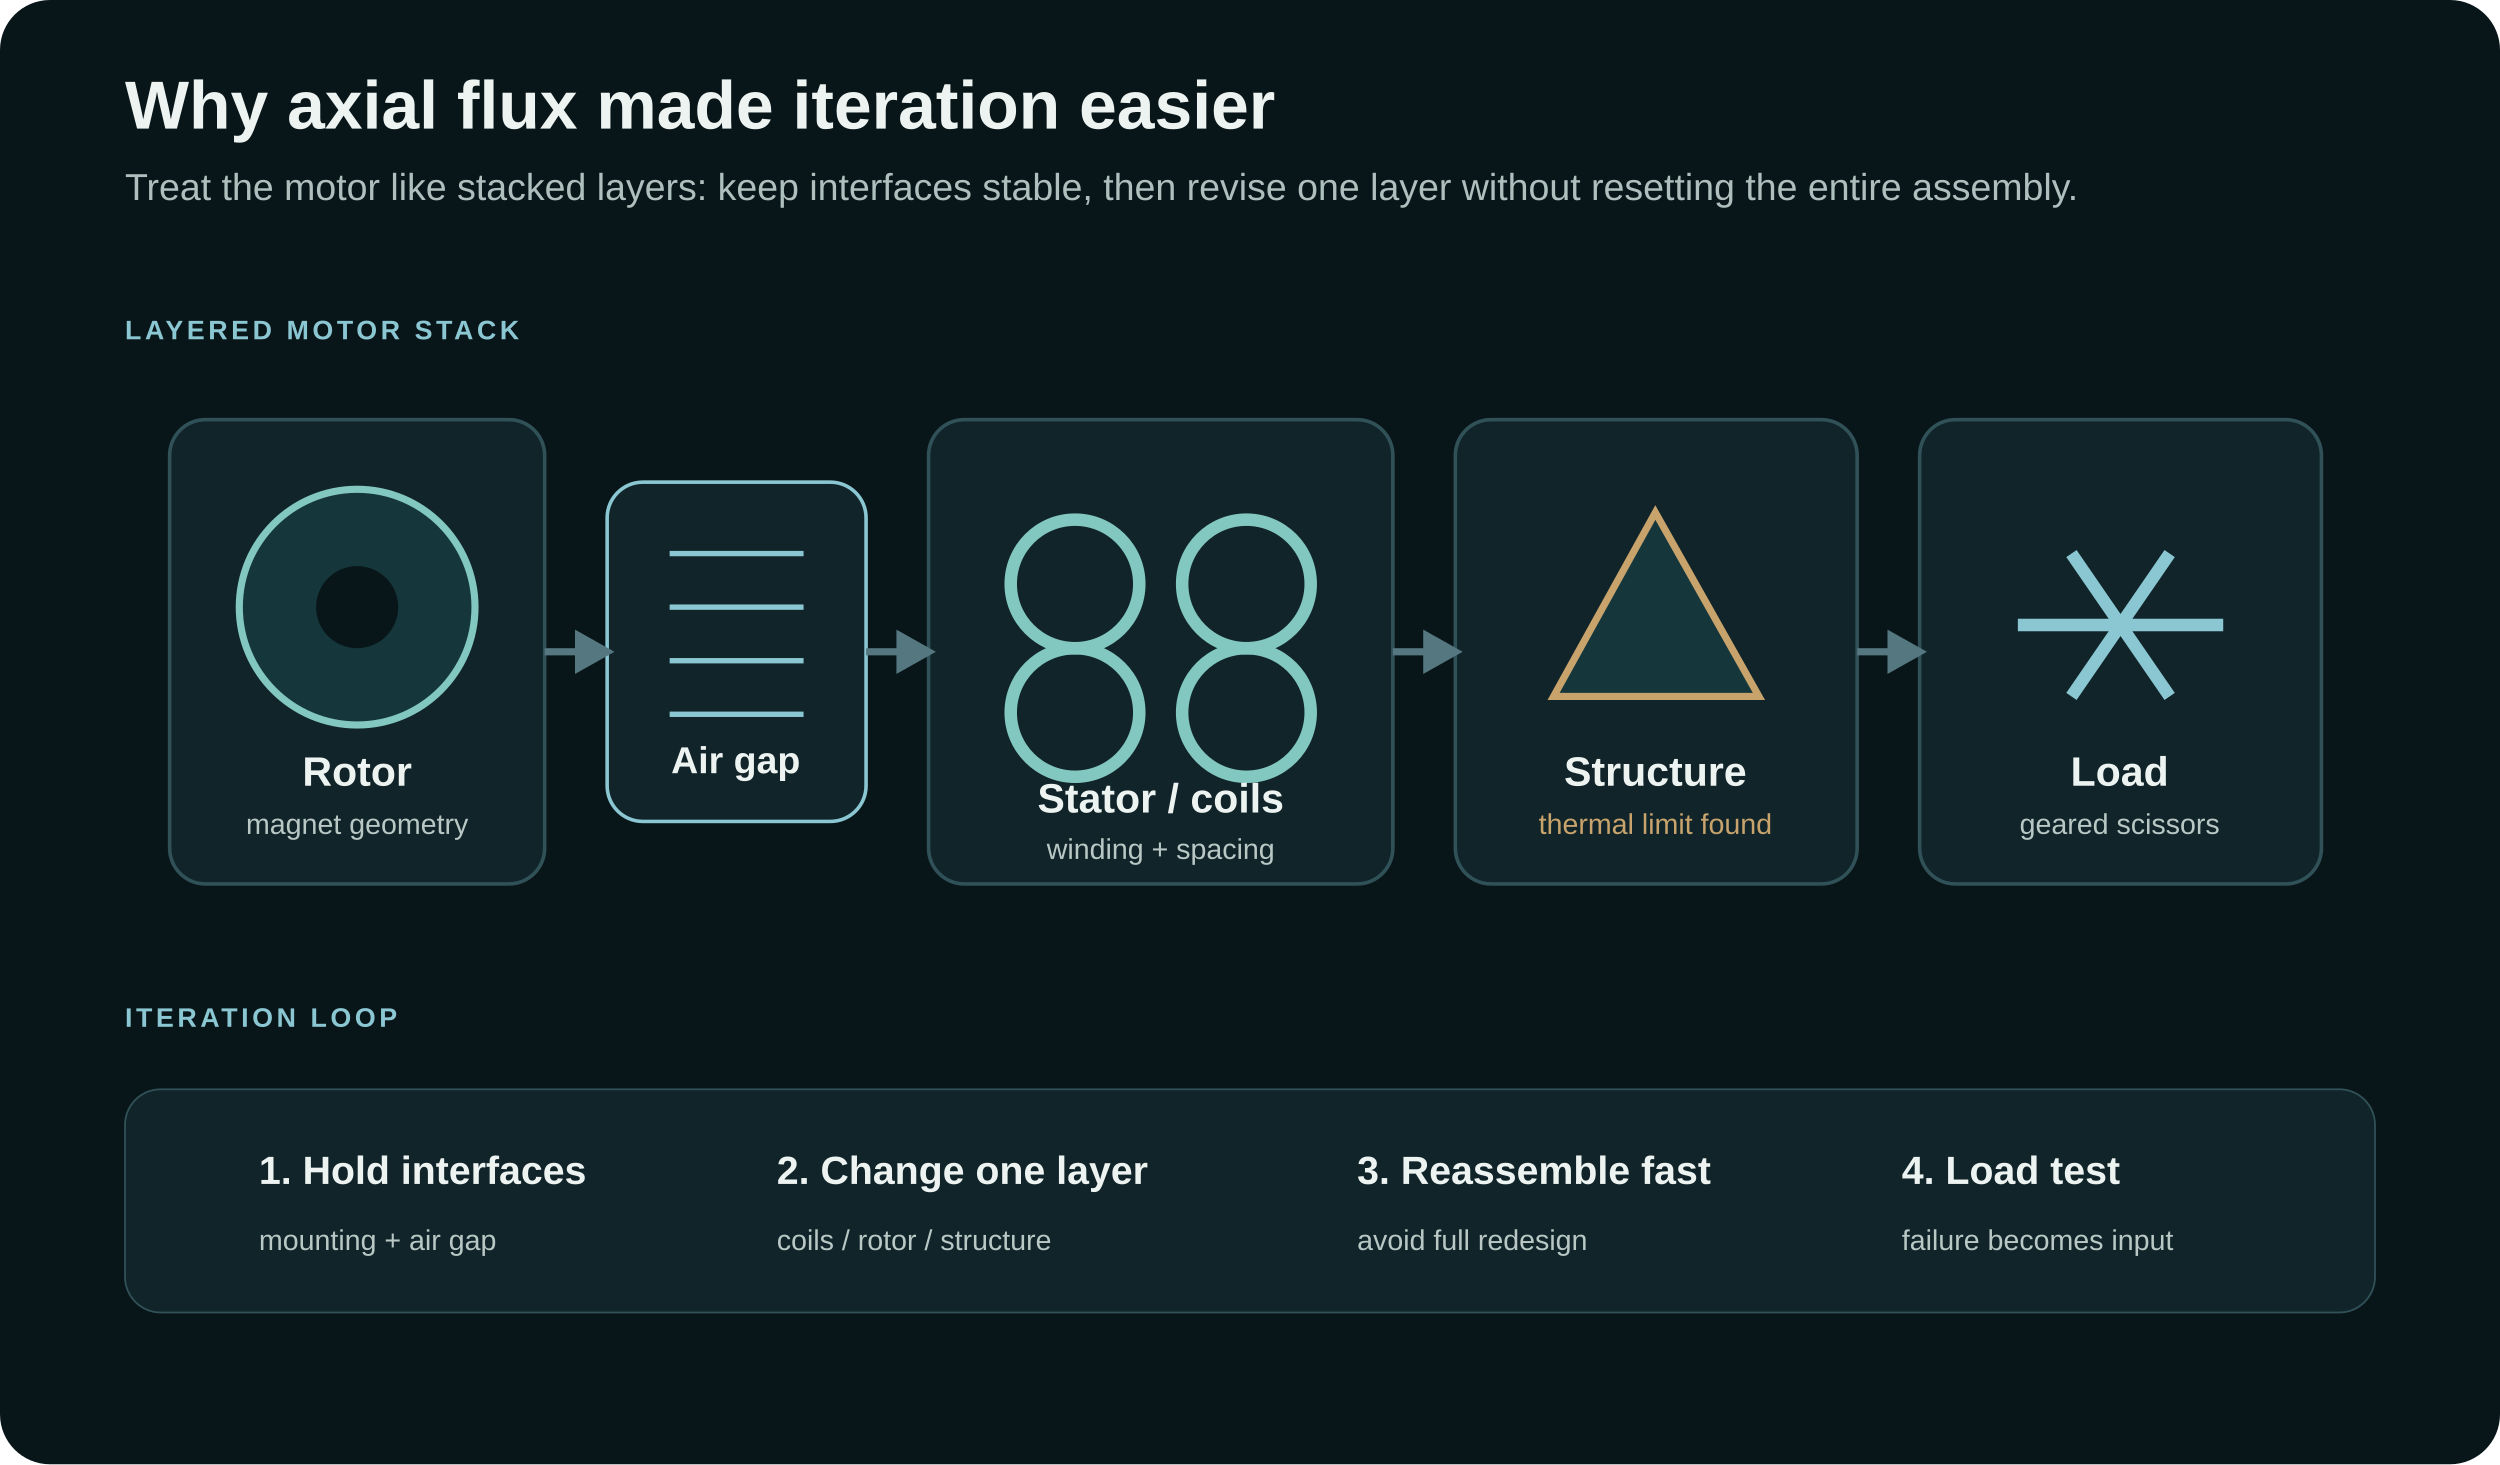
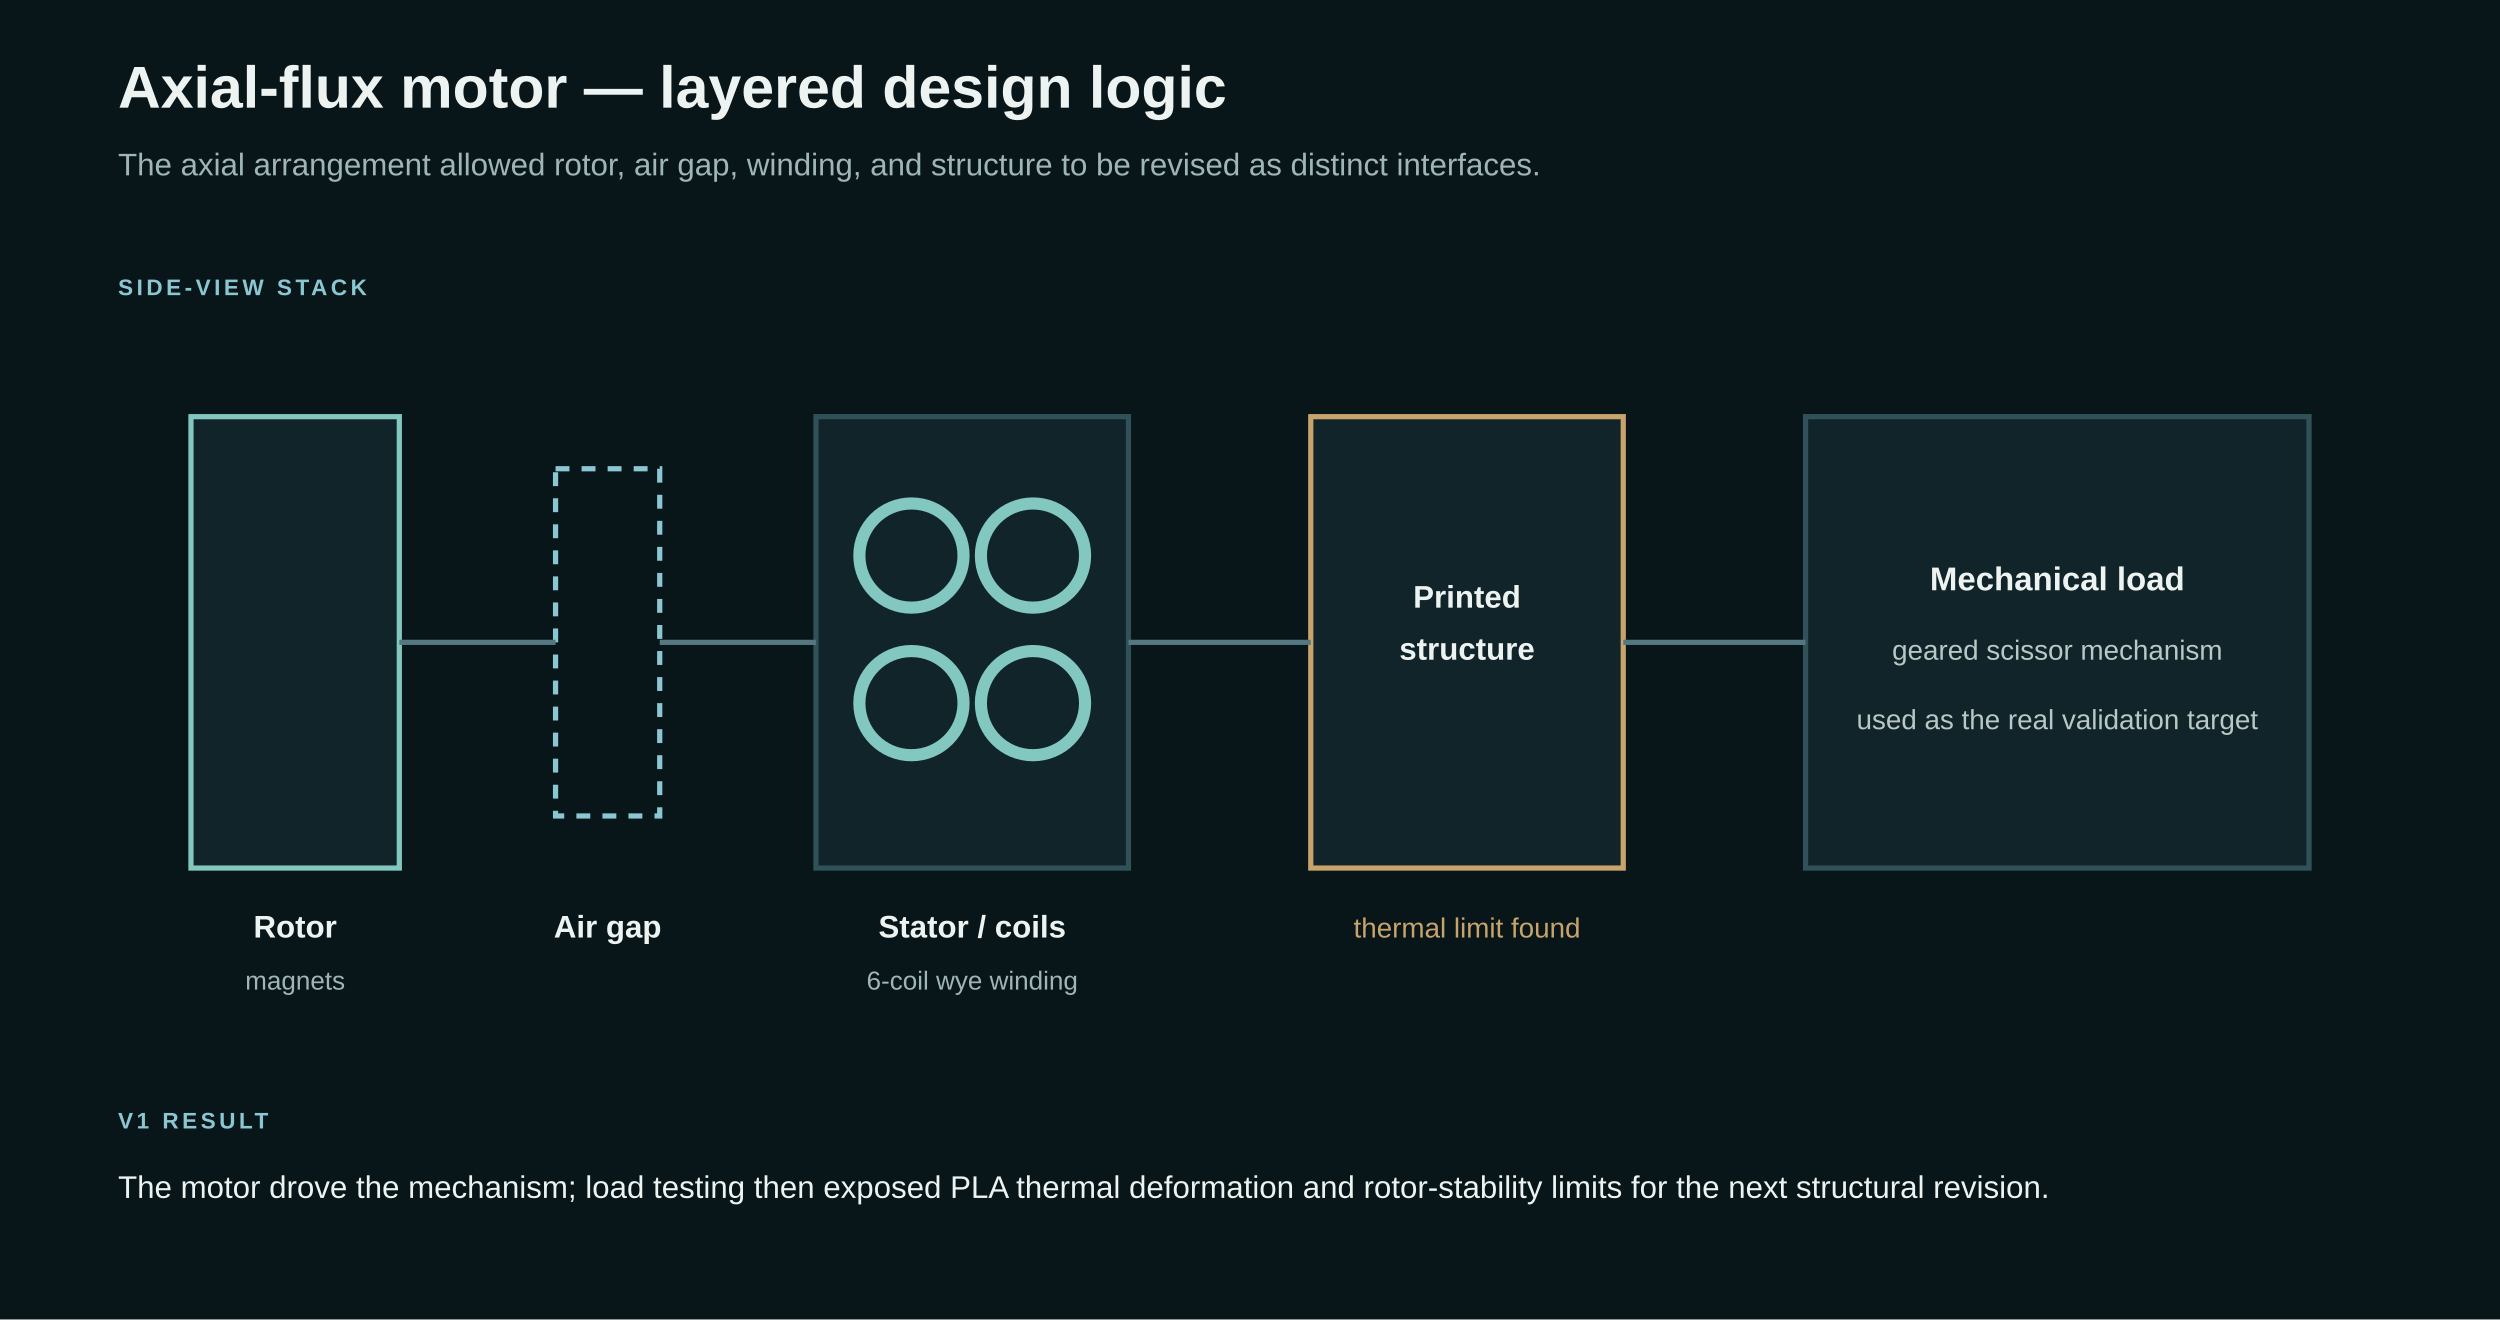
- <svg xmlns="http://www.w3.org/2000/svg" viewBox="0 0 1400 820">
-   <rect width="1400" height="820" rx="28" fill="#091619" />
+ <svg xmlns="http://www.w3.org/2000/svg" viewBox="0 0 1440 760">
+   <rect width="1440" height="760" fill="#091619" />
  <g font-family="Arial,Helvetica,sans-serif">
-     <text x="70" y="72" fill="#edf3f1" font-size="38" font-weight="700">Why axial flux made iteration easier</text>
-     <text x="70" y="112" fill="#aebfbd" font-size="21">Treat the motor like stacked layers: keep interfaces stable, then revise one layer without resetting the entire assembly.</text>
-     <text x="70" y="190" fill="#8bc7d2" font-size="15" font-weight="700" letter-spacing="2">LAYERED MOTOR STACK</text>
-     <g transform="translate(95 235)">
-       <rect x="0" y="0" width="210" height="260" rx="20" fill="#102429" stroke="#315159" stroke-width="2" />
-       <circle cx="105" cy="105" r="66" fill="#15373c" stroke="#82c7c0" stroke-width="4" />
-       <circle cx="105" cy="105" r="23" fill="#091619" />
-       <text x="105" y="205" text-anchor="middle" fill="#edf3f1" font-size="23" font-weight="700">Rotor</text>
-       <text x="105" y="232" text-anchor="middle" fill="#b9c8c5" font-size="16">magnet geometry</text>
+     <text x="68" y="62" fill="#edf3f1" font-size="34" font-weight="700">Axial-flux motor — layered design logic</text>
+     <text x="68" y="101" fill="#9fb6b5" font-size="18">The axial arrangement allowed rotor, air gap, winding, and structure to be revised as distinct interfaces.</text>
+     <text x="68" y="170" fill="#8bc7d2" font-size="13" font-weight="700" letter-spacing="2">SIDE-VIEW STACK</text>
+     <rect x="110" y="240" width="120" height="260" fill="#102429" stroke="#82c7c0" stroke-width="3" />
+     <text x="170" y="540" text-anchor="middle" fill="#edf3f1" font-size="18" font-weight="700">Rotor</text>
+     <text x="170" y="570" text-anchor="middle" fill="#9fb6b5" font-size="15">magnets</text>
+     <rect x="320" y="270" width="60" height="200" fill="none" stroke="#8bc7d2" stroke-width="3" stroke-dasharray="8 7" />
+     <text x="350" y="540" text-anchor="middle" fill="#edf3f1" font-size="18" font-weight="700">Air gap</text>
+     <rect x="470" y="240" width="180" height="260" fill="#102429" stroke="#315159" stroke-width="3" />
+     <g fill="none" stroke="#82c7c0" stroke-width="7">
+       <circle cx="525" cy="320" r="30" />
+       <circle cx="595" cy="320" r="30" />
+       <circle cx="525" cy="405" r="30" />
+       <circle cx="595" cy="405" r="30" />
    </g>
-     <g transform="translate(340 270)">
-       <rect x="0" y="0" width="145" height="190" rx="20" fill="#102429" stroke="#8bc7d2" stroke-width="2" />
-       <path d="M35 40 H110 M35 70 H110 M35 100 H110 M35 130 H110" stroke="#8bc7d2" stroke-width="3" />
-       <text x="72" y="163" text-anchor="middle" fill="#edf3f1" font-size="21" font-weight="700">Air gap</text>
-     </g>
-     <g transform="translate(520 235)">
-       <rect x="0" y="0" width="260" height="260" rx="20" fill="#102429" stroke="#315159" stroke-width="2" />
-       <g fill="none" stroke="#82c7c0" stroke-width="7">
-         <circle cx="82" cy="92" r="36" />
-         <circle cx="178" cy="92" r="36" />
-         <circle cx="82" cy="164" r="36" />
-         <circle cx="178" cy="164" r="36" />
-       </g>
-       <text x="130" y="220" text-anchor="middle" fill="#edf3f1" font-size="23" font-weight="700">Stator / coils</text>
-       <text x="130" y="246" text-anchor="middle" fill="#b9c8c5" font-size="16">winding + spacing</text>
-     </g>
-     <g transform="translate(815 235)">
-       <rect x="0" y="0" width="225" height="260" rx="20" fill="#102429" stroke="#315159" stroke-width="2" />
-       <path d="M55 155 L112 52 L170 155 Z" fill="#15373c" stroke="#c8a46c" stroke-width="4" />
-       <text x="112" y="205" text-anchor="middle" fill="#edf3f1" font-size="23" font-weight="700">Structure</text>
-       <text x="112" y="232" text-anchor="middle" fill="#c8a46c" font-size="16">thermal limit found</text>
-     </g>
-     <g transform="translate(1075 235)">
-       <rect x="0" y="0" width="225" height="260" rx="20" fill="#102429" stroke="#315159" stroke-width="2" />
-       <path d="M55 115 H170 M85 75 L140 155 M140 75 L85 155" stroke="#8bc7d2" stroke-width="7" />
-       <text x="112" y="205" text-anchor="middle" fill="#edf3f1" font-size="23" font-weight="700">Load</text>
-       <text x="112" y="232" text-anchor="middle" fill="#b9c8c5" font-size="16">geared scissors</text>
-     </g>
-     <g stroke="#557780" stroke-width="4" fill="#557780">
-       <path d="M305 365 H340" />
-       <polygon points="340,365 324,356 324,374" />
-       <path d="M485 365 H520" />
-       <polygon points="520,365 504,356 504,374" />
-       <path d="M780 365 H815" />
-       <polygon points="815,365 799,356 799,374" />
-       <path d="M1040 365 H1075" />
-       <polygon points="1075,365 1059,356 1059,374" />
-     </g>
-     <text x="70" y="575" fill="#8bc7d2" font-size="15" font-weight="700" letter-spacing="2">ITERATION LOOP</text>
-     <rect x="70" y="610" width="1260" height="125" rx="20" fill="#102429" stroke="#315159" />
-     <text x="145" y="663" fill="#edf3f1" font-size="22" font-weight="700">1. Hold interfaces</text>
-     <text x="435" y="663" fill="#edf3f1" font-size="22" font-weight="700">2. Change one layer</text>
-     <text x="760" y="663" fill="#edf3f1" font-size="22" font-weight="700">3. Reassemble fast</text>
-     <text x="1065" y="663" fill="#edf3f1" font-size="22" font-weight="700">4. Load test</text>
-     <text x="145" y="700" fill="#b9c8c5" font-size="16">mounting + air gap</text>
-     <text x="435" y="700" fill="#b9c8c5" font-size="16">coils / rotor / structure</text>
-     <text x="760" y="700" fill="#b9c8c5" font-size="16">avoid full redesign</text>
-     <text x="1065" y="700" fill="#b9c8c5" font-size="16">failure becomes input</text>
+     <text x="560" y="540" text-anchor="middle" fill="#edf3f1" font-size="18" font-weight="700">Stator / coils</text>
+     <text x="560" y="570" text-anchor="middle" fill="#9fb6b5" font-size="15">6-coil wye winding</text>
+     <rect x="755" y="240" width="180" height="260" fill="#102429" stroke="#c8a46c" stroke-width="3" />
+     <text x="845" y="350" text-anchor="middle" fill="#edf3f1" font-size="18" font-weight="700">Printed</text>
+     <text x="845" y="380" text-anchor="middle" fill="#edf3f1" font-size="18" font-weight="700">structure</text>
+     <text x="845" y="540" text-anchor="middle" fill="#c8a46c" font-size="16">thermal limit found</text>
+     <rect x="1040" y="240" width="290" height="260" fill="#102429" stroke="#315159" stroke-width="3" />
+     <text x="1185" y="340" text-anchor="middle" fill="#edf3f1" font-size="19" font-weight="700">Mechanical load</text>
+     <text x="1185" y="380" text-anchor="middle" fill="#b9c8c5" font-size="16">geared scissor mechanism</text>
+     <text x="1185" y="420" text-anchor="middle" fill="#b9c8c5" font-size="16">used as the real validation target</text>
+     <path d="M230 370 H320 M380 370 H470 M650 370 H755 M935 370 H1040" stroke="#557780" stroke-width="3" />
+     <text x="68" y="650" fill="#8bc7d2" font-size="13" font-weight="700" letter-spacing="2">V1 RESULT</text>
+     <text x="68" y="690" fill="#edf3f1" font-size="18">The motor drove the mechanism; load testing then exposed PLA thermal deformation and rotor-stability limits for the next structural revision.</text>
  </g>
</svg>
